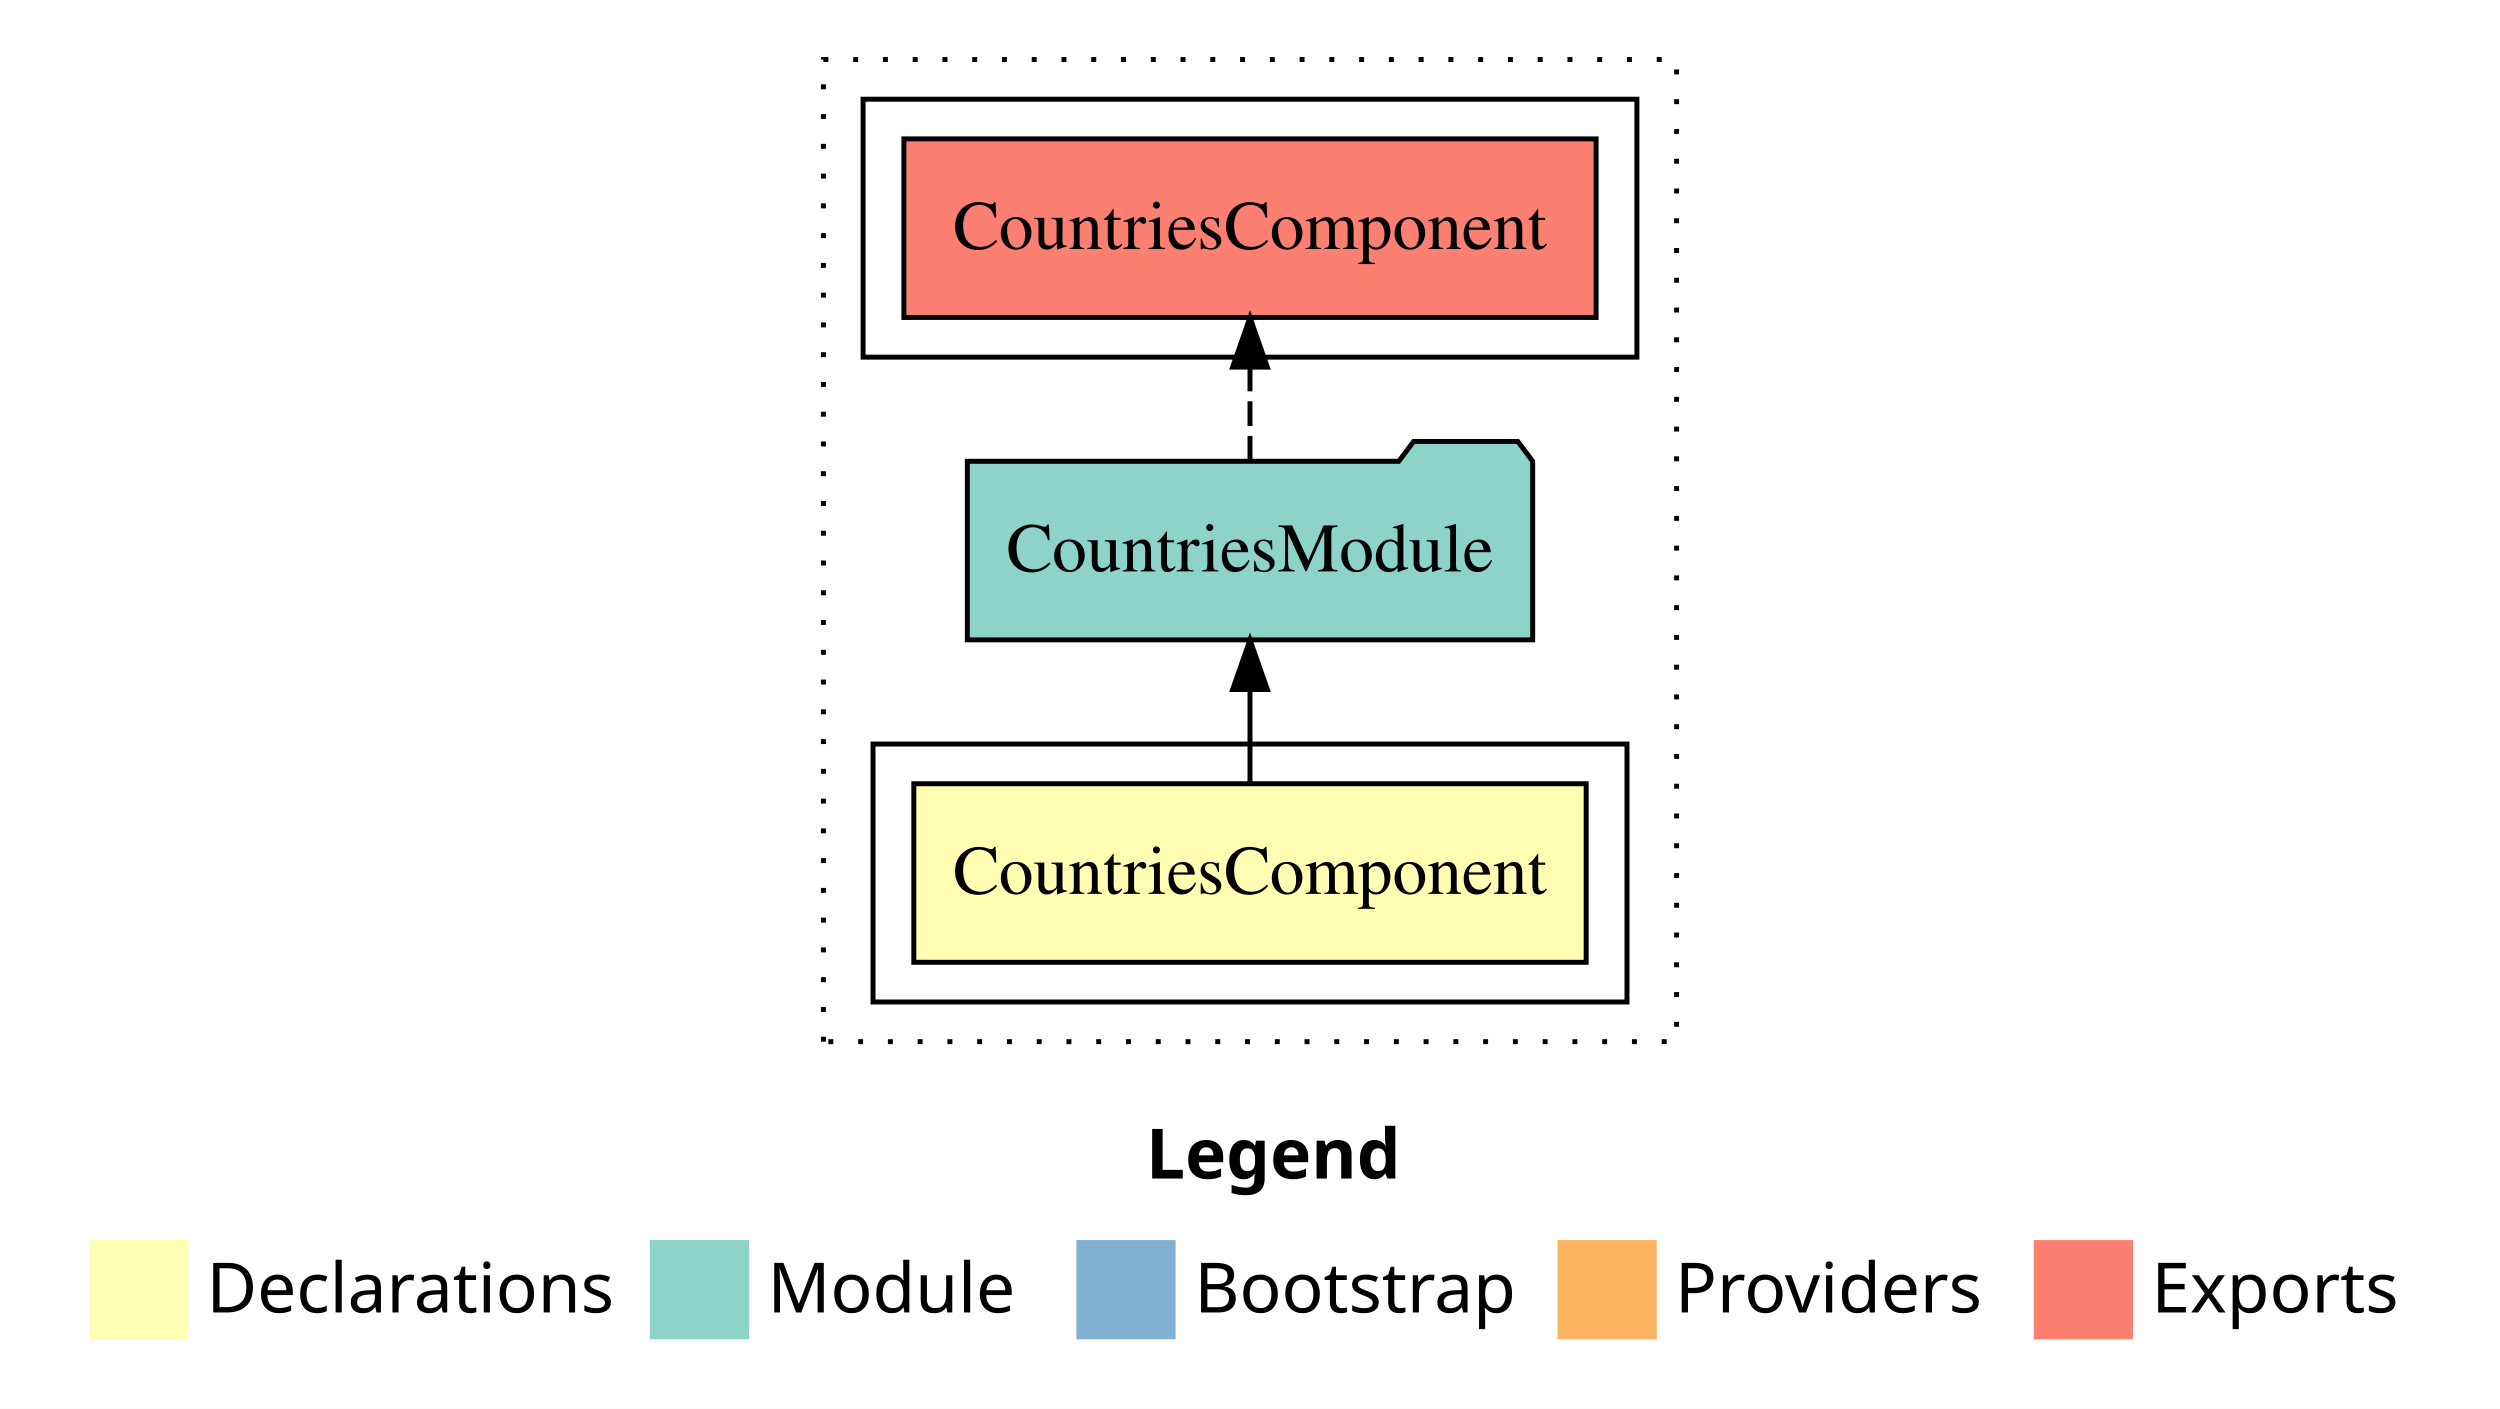
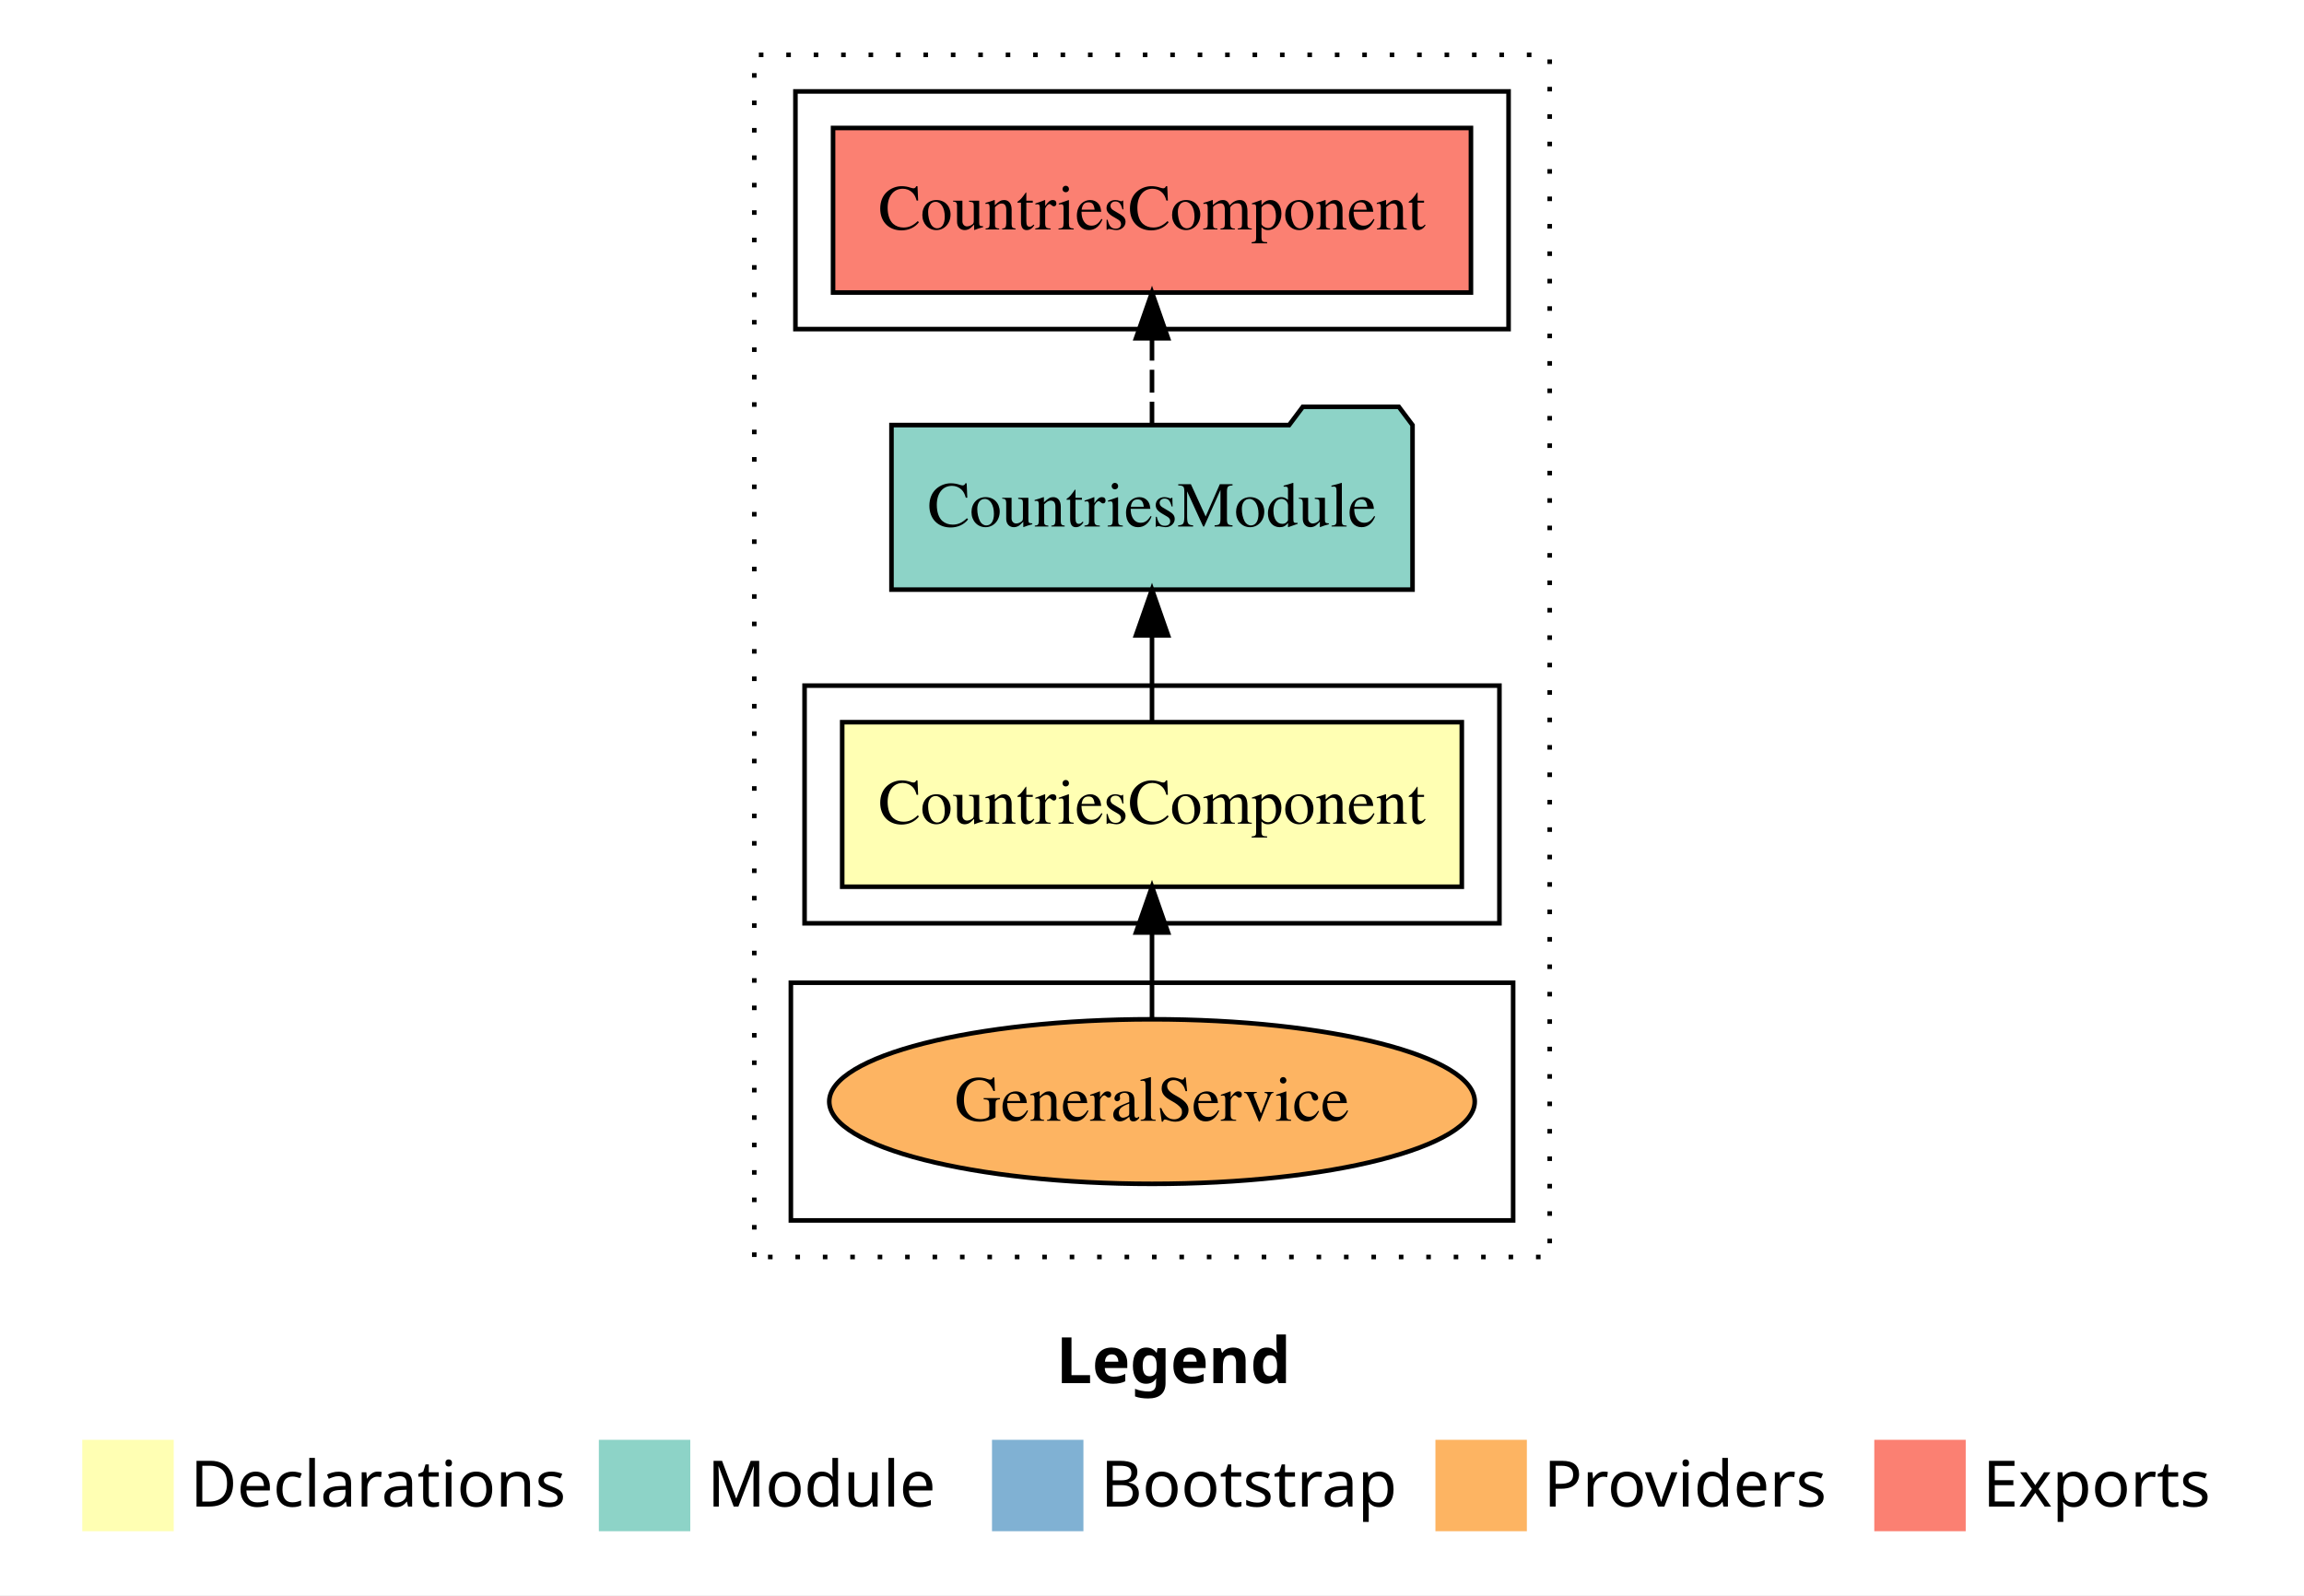
- <svg xmlns="http://www.w3.org/2000/svg" width="504pt" height="284pt" viewBox="0.00 0.00 504.00 284.00">
-   <g id="graph0" class="graph" transform="scale(1 1) rotate(0) translate(4 280)">
-     <polygon fill="white" stroke="transparent" points="-4,4 -4,-280 500,-280 500,4 -4,4" />
+ <svg xmlns="http://www.w3.org/2000/svg" width="504pt" height="349pt" viewBox="0.00 0.00 504.00 349.00">
+   <g id="graph0" class="graph" transform="scale(1 1) rotate(0) translate(4 345)">
+     <polygon fill="white" stroke="transparent" points="-4,4 -4,-345 500,-345 500,4 -4,4" />
    <text text-anchor="start" x="227.01" y="-42.4" font-family="sans-serif" font-weight="bold" font-size="14.00">Legend</text>
    <polygon fill="#ffffb3" stroke="transparent" points="14,-10 14,-30 34,-30 34,-10 14,-10" />
    <text text-anchor="start" x="37.63" y="-15.4" font-family="sans-serif" font-size="14.00">  Declarations</text>
    <polygon fill="#8dd3c7" stroke="transparent" points="127,-10 127,-30 147,-30 147,-10 127,-10" />
    <text text-anchor="start" x="150.73" y="-15.4" font-family="sans-serif" font-size="14.00">  Module</text>
    <polygon fill="#80b1d3" stroke="transparent" points="213,-10 213,-30 233,-30 233,-10 213,-10" />
    <text text-anchor="start" x="236.78" y="-15.4" font-family="sans-serif" font-size="14.00">  Bootstrap</text>
    <polygon fill="#fdb462" stroke="transparent" points="310,-10 310,-30 330,-30 330,-10 310,-10" />
    <text text-anchor="start" x="333.67" y="-15.4" font-family="sans-serif" font-size="14.00">  Providers</text>
    <polygon fill="#fb8072" stroke="transparent" points="406,-10 406,-30 426,-30 426,-10 406,-10" />
    <text text-anchor="start" x="429.73" y="-15.4" font-family="sans-serif" font-size="14.00">  Exports</text>
    <g id="clust1" class="cluster">
-       <polygon fill="none" stroke="black" stroke-dasharray="1,5" points="162,-70 162,-268 334,-268 334,-70 162,-70" />
+       <polygon fill="none" stroke="black" stroke-dasharray="1,5" points="161,-70 161,-333 335,-333 335,-70 161,-70" />
    </g>
    <g id="clust2" class="cluster">
-       <polygon fill="none" stroke="black" points="172,-78 172,-130 324,-130 324,-78 172,-78" />
+       <polygon fill="none" stroke="black" points="172,-143 172,-195 324,-195 324,-143 172,-143" />
    </g>
    <g id="clust5" class="cluster">
-       <polygon fill="none" stroke="black" points="170,-208 170,-260 326,-260 326,-208 170,-208" />
+       <polygon fill="none" stroke="black" points="170,-273 170,-325 326,-325 326,-273 170,-273" />
+     </g>
+     <g id="clust3" class="cluster">
+       <polygon fill="none" stroke="black" points="169,-78 169,-130 327,-130 327,-78 169,-78" />
    </g>
    <g id="node1" class="node">
-       <polygon fill="#ffffb3" stroke="black" points="315.77,-122 180.23,-122 180.23,-86 315.77,-86 315.77,-122" />
-       <text text-anchor="middle" x="248" y="-99.8" font-family="Times,serif" font-size="14.00">CountriesComponent</text>
+       <polygon fill="#ffffb3" stroke="black" points="315.77,-187 180.23,-187 180.23,-151 315.77,-151 315.77,-187" />
+       <text text-anchor="middle" x="248" y="-164.8" font-family="Times,serif" font-size="14.00">CountriesComponent</text>
    </g>
    <g id="node2" class="node">
-       <polygon fill="#8dd3c7" stroke="black" points="304.99,-187 301.99,-191 280.99,-191 277.99,-187 191.01,-187 191.01,-151 304.99,-151 304.99,-187" />
-       <text text-anchor="middle" x="248" y="-164.8" font-family="Times,serif" font-size="14.00">CountriesModule</text>
+       <polygon fill="#8dd3c7" stroke="black" points="304.99,-252 301.99,-256 280.99,-256 277.99,-252 191.01,-252 191.01,-216 304.99,-216 304.99,-252" />
+       <text text-anchor="middle" x="248" y="-229.8" font-family="Times,serif" font-size="14.00">CountriesModule</text>
    </g>
    <g id="edge1" class="edge">
+       <path fill="none" stroke="black" d="M248,-187.11C248,-187.11 248,-205.99 248,-205.99" />
+       <polygon fill="black" stroke="black" points="244.5,-205.99 248,-215.99 251.5,-205.99 244.5,-205.99" />
+     </g>
+     <g id="node4" class="node">
+       <polygon fill="#fb8072" stroke="black" points="317.77,-317 178.23,-317 178.23,-281 317.77,-281 317.77,-317" />
+       <text text-anchor="middle" x="248" y="-294.8" font-family="Times,serif" font-size="14.00">CountriesComponent </text>
+     </g>
+     <g id="edge3" class="edge">
+       <path fill="none" stroke="black" stroke-dasharray="5,2" d="M248,-252.11C248,-252.11 248,-270.99 248,-270.99" />
+       <polygon fill="black" stroke="black" points="244.5,-270.99 248,-280.99 251.5,-270.99 244.5,-270.99" />
+     </g>
+     <g id="node3" class="node">
+       <ellipse fill="#fdb462" stroke="black" cx="248" cy="-104" rx="70.6" ry="18" />
+       <text text-anchor="middle" x="248" y="-99.8" font-family="Times,serif" font-size="14.00">GeneralService</text>
+     </g>
+     <g id="edge2" class="edge">
      <path fill="none" stroke="black" d="M248,-122.11C248,-122.11 248,-140.99 248,-140.99" />
      <polygon fill="black" stroke="black" points="244.5,-140.99 248,-150.99 251.5,-140.99 244.5,-140.99" />
    </g>
-     <g id="node3" class="node">
-       <polygon fill="#fb8072" stroke="black" points="317.77,-252 178.23,-252 178.23,-216 317.77,-216 317.77,-252" />
-       <text text-anchor="middle" x="248" y="-229.8" font-family="Times,serif" font-size="14.00">CountriesComponent </text>
-     </g>
-     <g id="edge2" class="edge">
-       <path fill="none" stroke="black" stroke-dasharray="5,2" d="M248,-187.11C248,-187.11 248,-205.99 248,-205.99" />
-       <polygon fill="black" stroke="black" points="244.5,-205.99 248,-215.99 251.5,-205.99 244.5,-205.99" />
-     </g>
  </g>
</svg>
